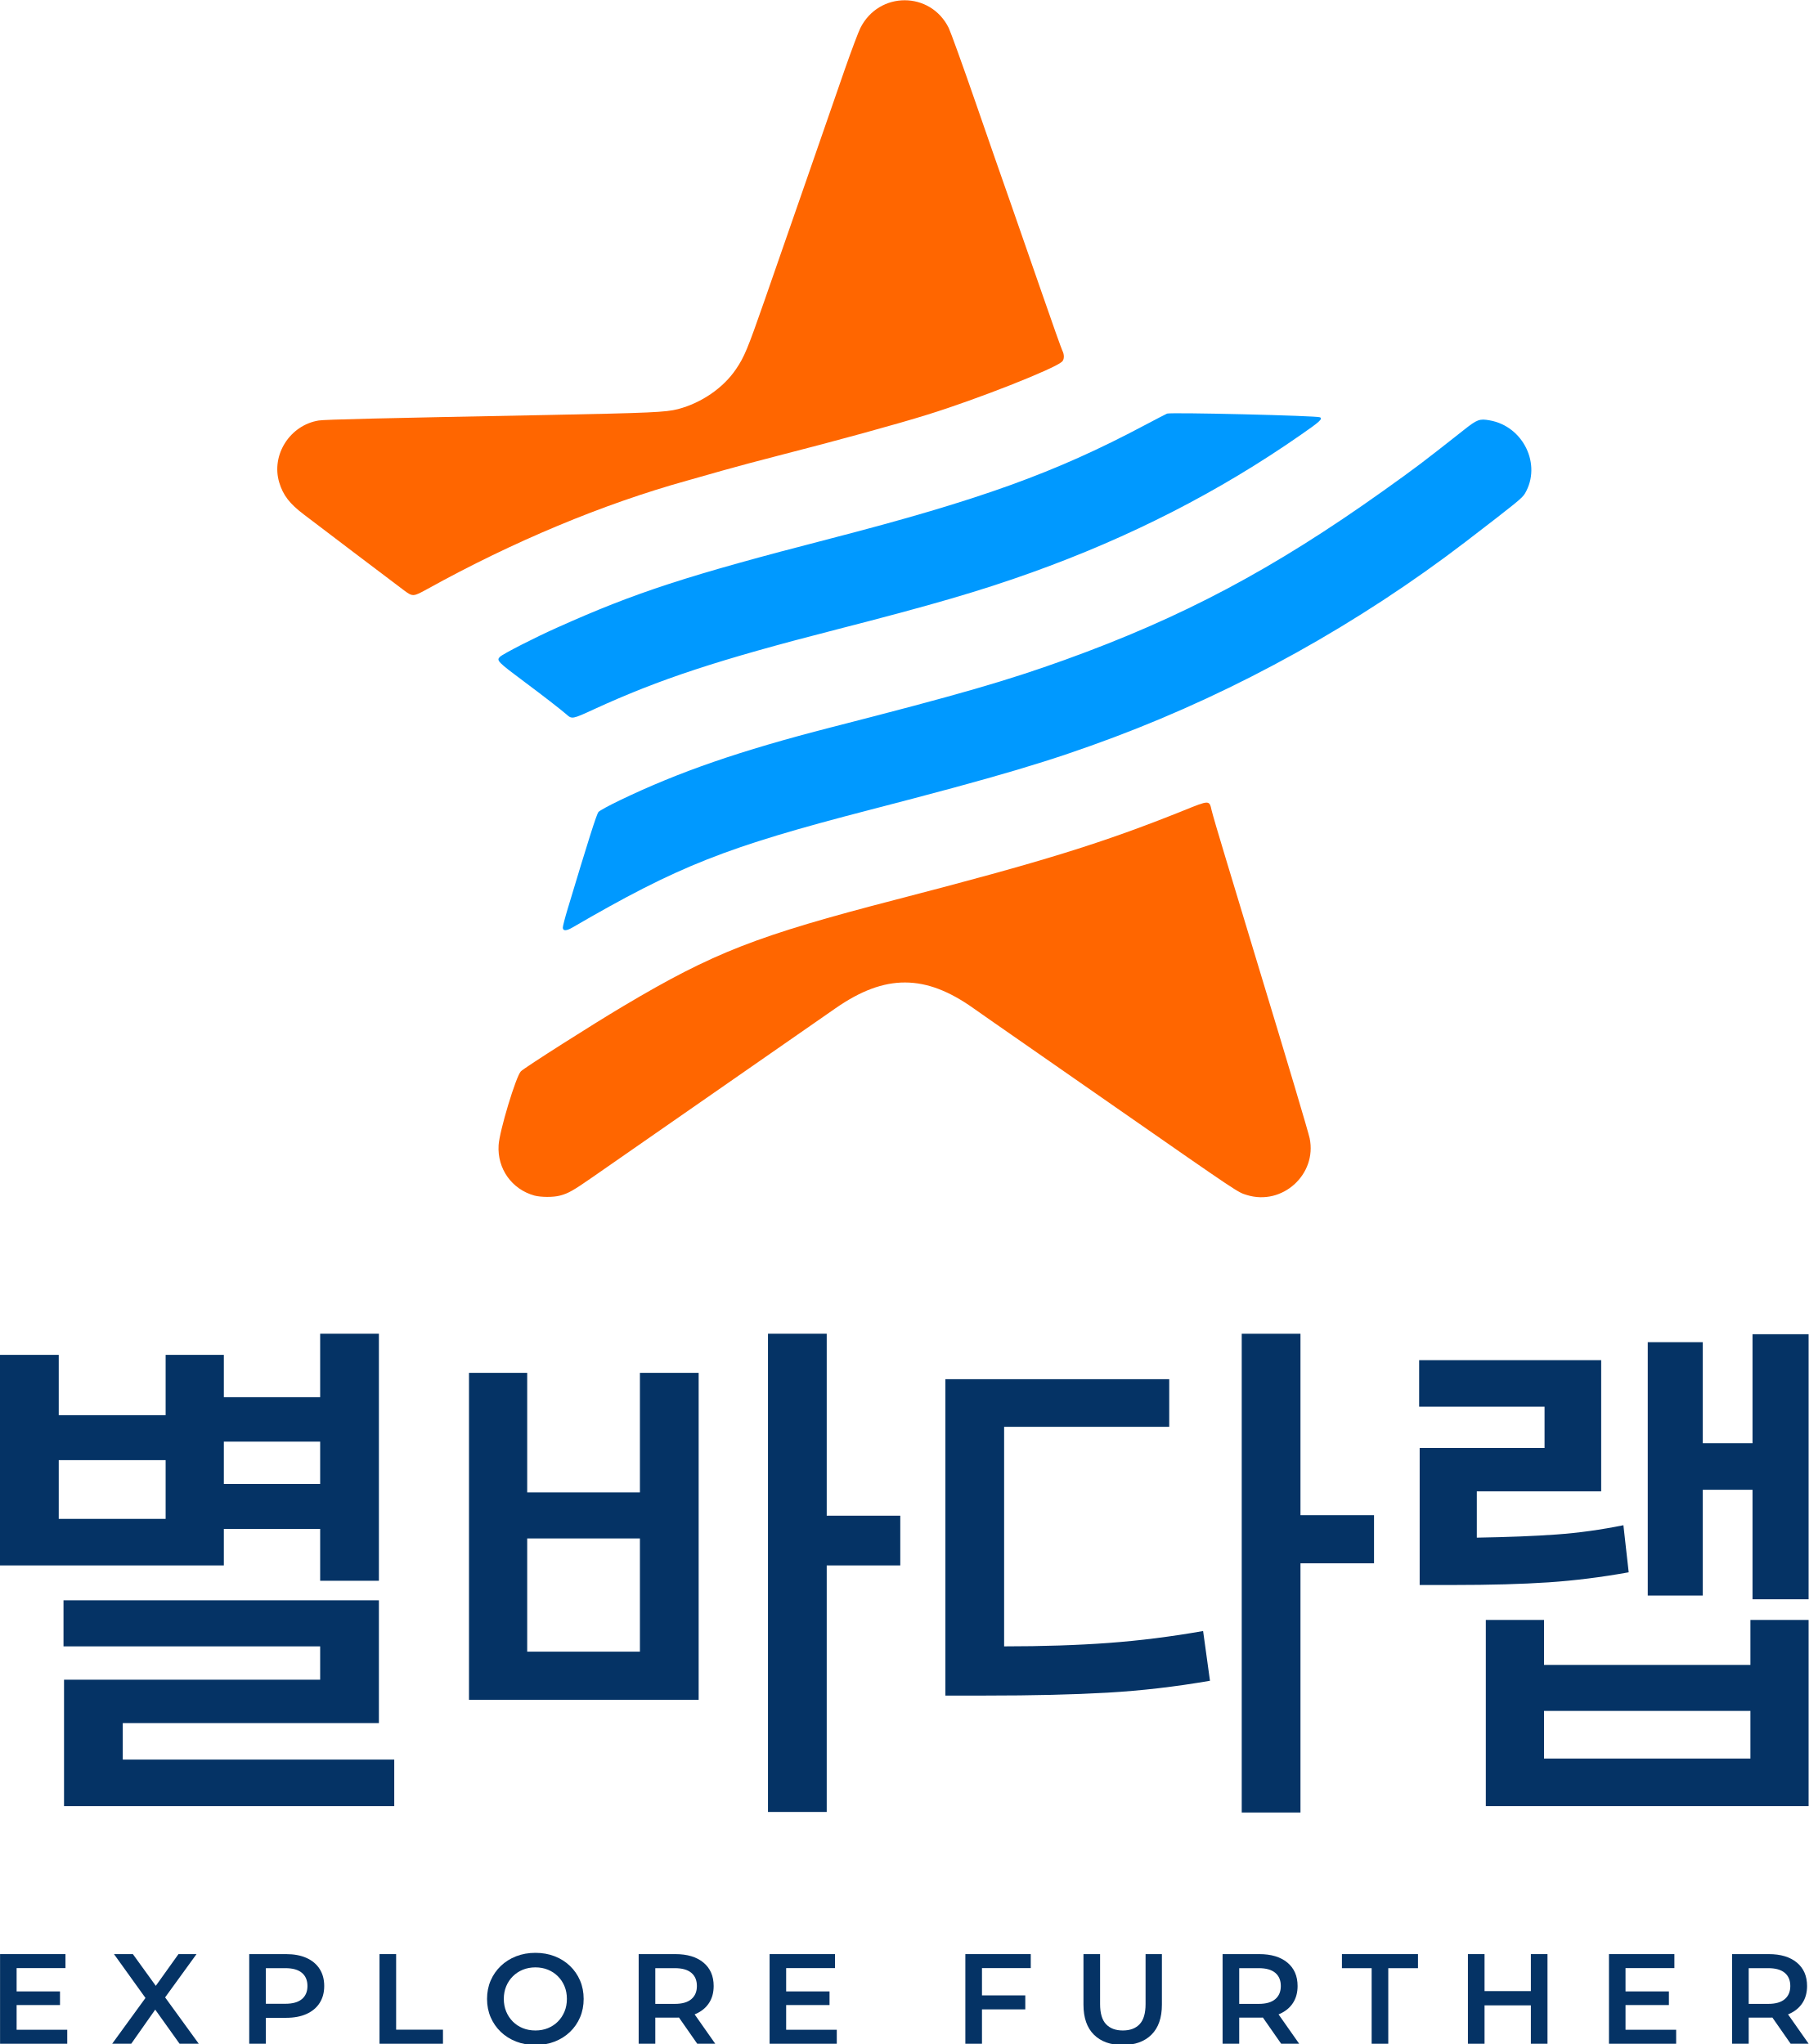
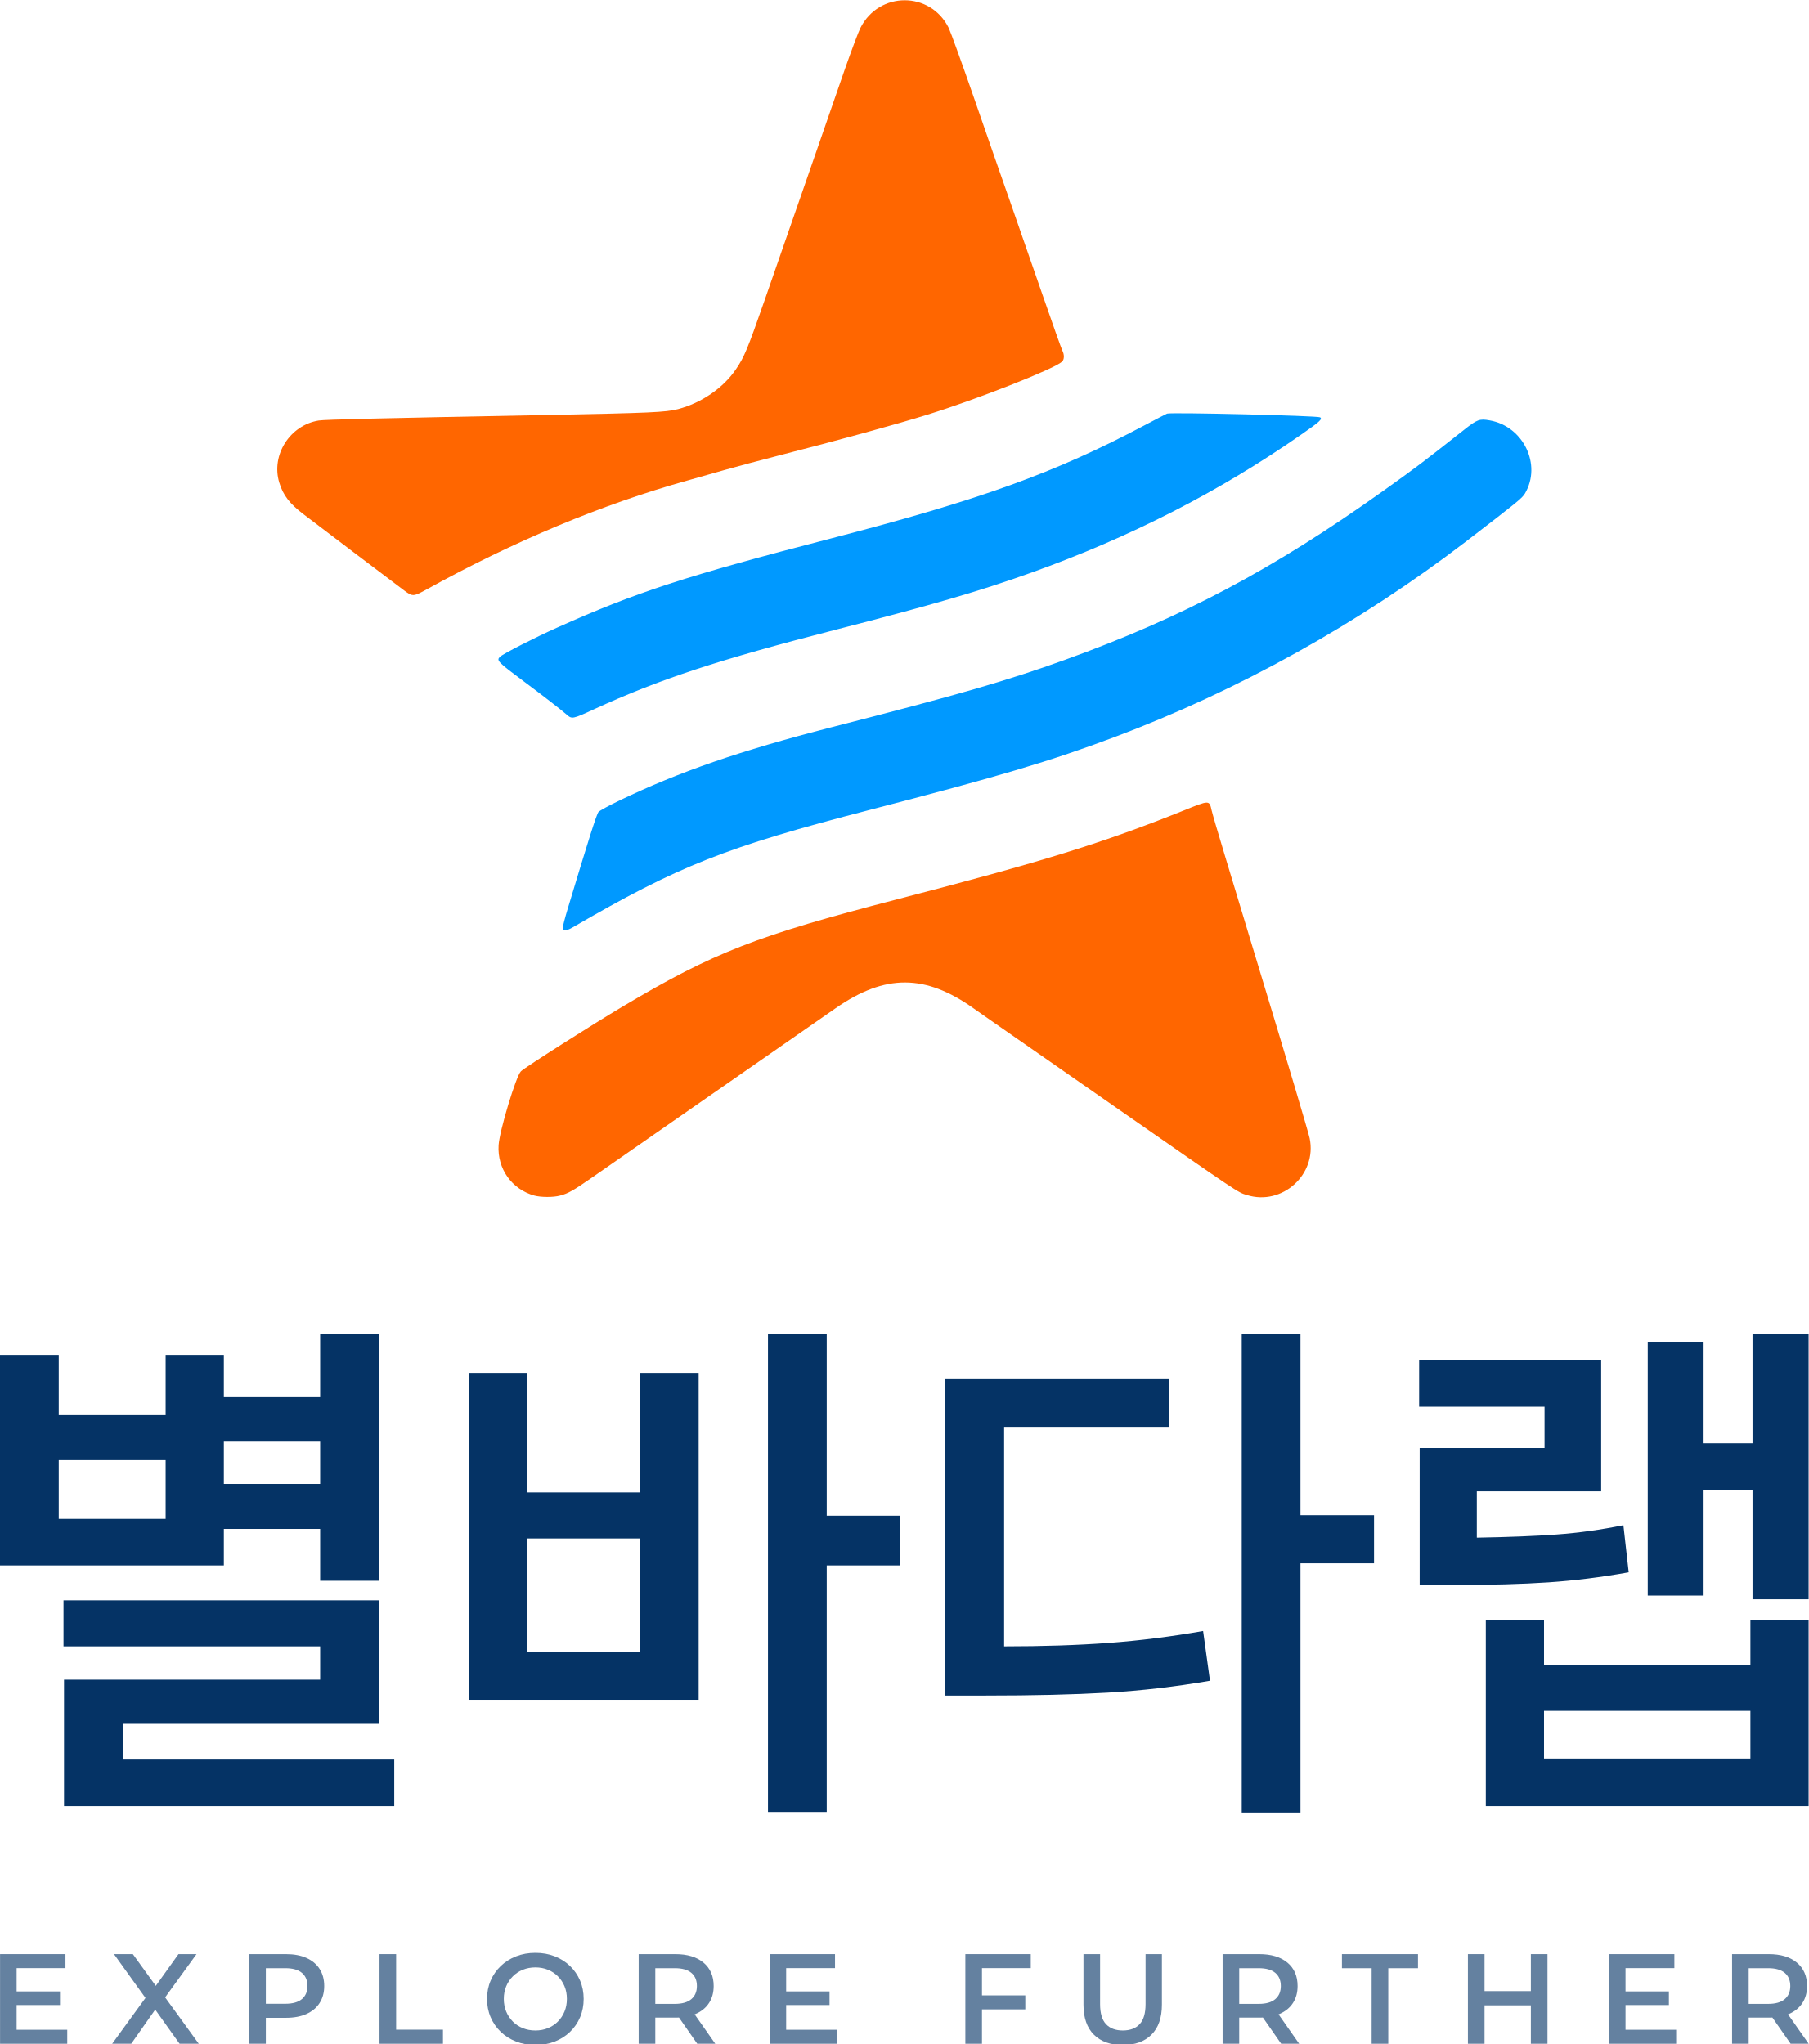
<svg xmlns="http://www.w3.org/2000/svg" viewBox="0 0 690.40 780.25" width="690" height="780" role="img" aria-label="BYULBADA LAB">
  <g transform="translate(62.4043,-31.668) scale(0.417646)">
    <path d="M339.0,1168.6C318.4,1162.9 305.0,1144.1 306.3,1122.6C307.0,1109.8 322.3,1059.2 326.7,1055.0C330.4,1051.4 392.5,1011.9 420.5,995.3C502.9,946.3 542.3,931.0 670.0,897.9C804.3,863.1 858.7,846.2 932.6,816.5C956.1,807.0 955.9,807.0 958.0,816.4C958.6,819.1 964.2,838.4 970.6,859.4C988.1,917.3 997.6,948.9 1003.0,966.5C1026.5,1043.8 1046.4,1110.5 1047.6,1116.2C1054.5,1149.3 1022.5,1178.2 990.2,1168.1C981.7,1165.5 984.5,1167.4 870.0,1087.7C813.1,1048.1 762.9,1013.2 758.5,1010.1C754.1,1007.1 746.0,1001.4 740.5,997.5C696.3,966.0 659.6,965.9 614.5,997.2C602.8,1005.3 414.9,1136.0 392.0,1151.9C374.9,1163.8 369.9,1166.7 362.5,1168.6C356.4,1170.3 345.0,1170.2 339.0,1168.6ZM220.1,615.5C216.7,613.0 196.1,597.4 174.2,580.8C152.4,564.2 131.8,548.6 128.5,546.1C115.3,536.1 109.4,528.5 105.8,516.7C98.2,491.5 115.6,464.2 142.0,460.0C147.9,459.1 197.8,457.9 350.0,455.0C445.8,453.1 458.9,452.5 470.3,449.6C491.8,443.9 511.6,430.3 523.2,413.2C530.9,401.9 533.9,394.6 549.1,351.0C556.8,328.7 574.2,278.8 587.7,240.0C601.1,201.2 617.0,155.5 622.9,138.5C628.9,121.4 635.2,104.6 637.0,101.1C654.0,67.4 701.0,67.4 717.7,101.1C719.4,104.6 730.4,134.9 742.0,168.5C753.6,202.1 768.1,243.7 774.2,261.0C780.2,278.3 793.0,315.2 802.7,343.0C812.3,370.8 820.8,394.7 821.6,396.2C823.5,399.9 823.4,404.4 821.2,406.3C813.9,412.9 743.7,440.6 698.5,454.6C670.3,463.4 616.4,478.2 562.5,492.0C544.9,496.5 522.2,502.6 512.0,505.5C501.8,508.4 486.8,512.7 478.5,515.0C401.6,536.4 319.5,570.7 241.5,613.9C228.3,621.2 227.9,621.2 220.1,615.5Z" fill="#ff6600" />
    <path d="M365.0,923.6C365.0,922.3 367.0,914.5 369.5,906.3C388.6,842.8 395.9,819.8 397.6,817.9C398.6,816.7 407.4,811.9 417.0,807.3C471.2,781.2 526.8,762.0 610.0,740.6C727.5,710.5 770.7,698.0 824.0,678.8C930.8,640.3 1014.0,596.2 1114.5,524.6C1145.5,502.5 1150.7,498.5 1188.5,468.7C1200.7,459.0 1202.9,458.2 1212.2,459.9C1242.9,465.3 1259.9,500.4 1244.4,526.7C1241.9,531.0 1237.4,534.6 1190.0,571.0C1092.7,645.5 982.4,706.9 869.1,749.5C811.1,771.3 764.1,785.3 645.5,816.0C513.5,850.2 470.9,867.1 373.5,923.7C368.1,926.8 365.0,926.8 365.0,923.6ZM368.3,728.7C363.5,724.5 346.1,711.0 330.5,699.4C305.3,680.6 304.1,679.4 307.6,676.0C310.3,673.4 339.3,658.5 359.5,649.5C431.4,617.2 478.3,601.9 609.5,568.0C746.3,532.6 815.2,507.7 896.3,464.6C906.9,459.0 916.3,454.1 917.3,453.7C920.8,452.4 1054.8,455.6 1057.1,457.1C1059.6,458.6 1056.9,461.1 1039.4,473.2C964.6,525.3 883.3,566.8 793.5,599.0C747.0,615.7 702.5,628.7 615.5,651.0C506.8,678.9 453.6,696.4 393.3,724.1C373.8,733.1 373.3,733.2 368.3,728.7Z" fill="#0099ff" />
  </g>
  <path d="M144.636 603.477H122.213V583.68H85.448V597.619H0.0V517.22H22.423V540.249H63.228V517.22H85.448V533.381H122.213V509.14H144.636ZM144.636 657.816H46.865V671.755H150.494V689.531H24.443V641.252H122.213V628.525H24.241V610.951H144.636ZM63.228 579.842V557.419H22.423V579.842ZM122.213 566.51V550.349H85.448V566.51Z" fill="#053365" />
  <path d="M315.581 578.63H343.66V597.619H315.581V691.753H293.159V509.14H315.581ZM201.246 569.742H244.273V524.089H266.696V648.928H179.026V524.089H201.246ZM244.273 630.546V587.316H201.246V630.546Z" fill="#053365" />
  <path d="M496.425 578.428H524.504V596.811H496.425V691.955H474.002V509.14H496.425ZM446.327 544.693H383.302V628.525Q405.421 628.525 423.198 627.212Q440.974 625.899 459.256 622.667L461.882 641.656Q442.085 645.09 422.743 646.201Q403.401 647.312 376.03 647.312H360.879V526.513H446.327Z" fill="#053365" />
  <path d="M690.399 610.547H668.986V568.732H649.998V609.133H628.989V512.372H649.998V550.955H668.986V509.342H690.399ZM589.396 635.596H668.178V618.425H690.399V689.531H567.175V618.425H589.396ZM668.178 671.351V653.17H589.396V671.351ZM611.213 569.338H563.741V587.013Q581.72 586.71 594.244 585.801Q606.768 584.892 619.697 582.266L621.717 600.245Q606.061 603.073 591.063 604.083Q576.064 605.093 554.449 605.093H541.925V552.773H589.598V537.017H541.723V519.24H611.213Z" fill="#053365" />
-   <path d="M0.022 780.255V746.028H24.991V751.368H6.342V774.915H25.669V780.255ZM5.857 765.478V760.273H22.901V765.478Z" fill="#053365" />
-   <path d="M42.817 780.255 57.263 760.384 57.257 765.174 43.512 746.028H50.722L60.946 760.188L57.975 760.237L68.13 746.028H75.015L61.356 764.861V760.248L75.877 780.255H68.55L57.815 765.21L60.676 765.203L50.095 780.255Z" fill="#053365" />
-   <path d="M95.136 780.255V746.028H109.188Q113.724 746.028 116.986 747.486Q120.248 748.944 122.006 751.683Q123.764 754.422 123.764 758.213Q123.764 761.96 122.006 764.696Q120.248 767.432 116.986 768.893Q113.724 770.355 109.188 770.355H98.647L101.482 767.417V780.255ZM101.482 768.093 98.647 764.989H108.923Q113.106 764.989 115.235 763.211Q117.363 761.433 117.363 758.213Q117.363 754.95 115.235 753.171Q113.106 751.393 108.923 751.393H98.647L101.482 748.29Z" fill="#053365" />
-   <path d="M144.87 780.255V746.028H151.215V774.883H169.093V780.255Z" fill="#053365" />
-   <path d="M204.392 780.739Q200.412 780.739 197.028 779.419Q193.644 778.099 191.159 775.721Q188.674 773.343 187.296 770.142Q185.917 766.94 185.917 763.138Q185.917 759.337 187.296 756.139Q188.674 752.942 191.165 750.557Q193.655 748.172 197.024 746.858Q200.393 745.543 204.38 745.543Q208.372 745.543 211.726 746.85Q215.08 748.156 217.561 750.528Q220.042 752.9 221.421 756.111Q222.8 759.323 222.8 763.143Q222.8 766.962 221.421 770.174Q220.042 773.386 217.561 775.756Q215.08 778.126 211.726 779.433Q208.372 780.739 204.392 780.739ZM204.379 775.189Q206.972 775.189 209.157 774.298Q211.341 773.407 212.964 771.781Q214.587 770.155 215.493 767.957Q216.399 765.759 216.399 763.129Q216.399 760.498 215.498 758.317Q214.596 756.135 212.971 754.507Q211.347 752.878 209.16 751.986Q206.973 751.094 204.38 751.094Q201.787 751.094 199.59 751.987Q197.393 752.881 195.761 754.512Q194.129 756.143 193.223 758.328Q192.318 760.513 192.318 763.127Q192.318 765.742 193.221 767.94Q194.125 770.138 195.753 771.779Q197.382 773.42 199.584 774.304Q201.786 775.189 204.379 775.189Z" fill="#053365" />
-   <path d="M243.798 780.255V746.028H257.786Q264.637 746.028 268.531 749.265Q272.426 752.503 272.426 758.213Q272.426 761.96 270.668 764.672Q268.91 767.383 265.648 768.835Q262.386 770.287 257.85 770.287H247.309L250.144 767.417V780.255ZM266.159 780.255 257.494 767.829H264.311L273.032 780.255ZM250.144 768.093 247.309 765.032H257.585Q261.769 765.032 263.897 763.232Q266.025 761.433 266.025 758.213Q266.025 754.95 263.897 753.171Q261.769 751.393 257.585 751.393H247.309L250.144 748.29Z" fill="#053365" />
-   <path d="M293.776 780.255V746.028H318.746V751.368H300.096V774.915H319.424V780.255ZM299.612 765.478V760.273H316.656V765.478Z" fill="#053365" />
-   <path d="M368.501 780.255V746.028H393.471V751.368H374.847V780.255ZM374.32 767.131V761.791H391.381V767.131Z" fill="#053365" />
-   <path d="M428.56 780.739Q421.539 780.739 417.565 776.783Q413.59 772.827 413.59 765.321V746.028H419.935V765.106Q419.935 770.381 422.205 772.785Q424.474 775.189 428.615 775.189Q432.763 775.189 435.03 772.785Q437.296 770.381 437.296 765.106V746.028H443.531V765.321Q443.531 772.827 439.556 776.783Q435.581 780.739 428.56 780.739Z" fill="#053365" />
-   <path d="M466.697 780.255V746.028H480.685Q487.535 746.028 491.43 749.265Q495.324 752.503 495.324 758.213Q495.324 761.96 493.566 764.672Q491.808 767.383 488.546 768.835Q485.284 770.287 480.748 770.287H470.207L473.042 767.417V780.255ZM489.057 780.255 480.392 767.829H487.209L495.93 780.255ZM473.042 768.093 470.207 765.032H480.483Q484.667 765.032 486.795 763.232Q488.923 761.433 488.923 758.213Q488.923 754.95 486.795 753.171Q484.667 751.393 480.483 751.393H470.207L473.042 748.29Z" fill="#053365" />
-   <path d="M523.596 780.255V751.4H512.252V746.028H541.285V751.4H529.941V780.255Z" fill="#053365" />
-   <path d="M584.374 780.255V746.028H590.72V780.255ZM560.345 780.255V746.028H566.69V780.255ZM566.163 765.596V760.155H584.859V765.596Z" fill="#053365" />
-   <path d="M614.185 780.255V746.028H639.155V751.368H620.506V774.915H639.833V780.255ZM620.021 765.478V760.273H637.065V765.478Z" fill="#053365" />
-   <path d="M661.181 780.255V746.028H675.169Q682.019 746.028 685.913 749.265Q689.808 752.503 689.808 758.213Q689.808 761.96 688.05 764.672Q686.292 767.383 683.03 768.835Q679.768 770.287 675.232 770.287H664.691L667.526 767.417V780.255ZM683.541 780.255 674.876 767.829H681.693L690.414 780.255ZM667.526 768.093 664.691 765.032H674.967Q679.151 765.032 681.279 763.232Q683.407 761.433 683.407 758.213Q683.407 754.95 681.279 753.171Q679.151 751.393 674.967 751.393H664.691L667.526 748.29Z" fill="#053365" />
+   <path d="M0.022 780.255V746.028H24.991V751.368H6.342V774.915H25.669V780.255ZM5.857 765.478V760.273H22.901V765.478Z" fill="#6481A0" />
+   <path d="M42.817 780.255 57.263 760.384 57.257 765.174 43.512 746.028H50.722L60.946 760.188L57.975 760.237L68.13 746.028H75.015L61.356 764.861V760.248L75.877 780.255H68.55L57.815 765.21L60.676 765.203L50.095 780.255Z" fill="#6481A0" />
+   <path d="M95.136 780.255V746.028H109.188Q113.724 746.028 116.986 747.486Q120.248 748.944 122.006 751.683Q123.764 754.422 123.764 758.213Q123.764 761.96 122.006 764.696Q120.248 767.432 116.986 768.893Q113.724 770.355 109.188 770.355H98.647L101.482 767.417V780.255ZM101.482 768.093 98.647 764.989H108.923Q113.106 764.989 115.235 763.211Q117.363 761.433 117.363 758.213Q117.363 754.95 115.235 753.171Q113.106 751.393 108.923 751.393H98.647L101.482 748.29Z" fill="#6481A0" />
+   <path d="M144.87 780.255V746.028H151.215V774.883H169.093V780.255Z" fill="#6481A0" />
+   <path d="M204.392 780.739Q200.412 780.739 197.028 779.419Q193.644 778.099 191.159 775.721Q188.674 773.343 187.296 770.142Q185.917 766.94 185.917 763.138Q185.917 759.337 187.296 756.139Q188.674 752.942 191.165 750.557Q193.655 748.172 197.024 746.858Q200.393 745.543 204.38 745.543Q208.372 745.543 211.726 746.85Q215.08 748.156 217.561 750.528Q220.042 752.9 221.421 756.111Q222.8 759.323 222.8 763.143Q222.8 766.962 221.421 770.174Q220.042 773.386 217.561 775.756Q215.08 778.126 211.726 779.433Q208.372 780.739 204.392 780.739ZM204.379 775.189Q206.972 775.189 209.157 774.298Q211.341 773.407 212.964 771.781Q214.587 770.155 215.493 767.957Q216.399 765.759 216.399 763.129Q216.399 760.498 215.498 758.317Q214.596 756.135 212.971 754.507Q211.347 752.878 209.16 751.986Q206.973 751.094 204.38 751.094Q201.787 751.094 199.59 751.987Q197.393 752.881 195.761 754.512Q194.129 756.143 193.223 758.328Q192.318 760.513 192.318 763.127Q192.318 765.742 193.221 767.94Q194.125 770.138 195.753 771.779Q197.382 773.42 199.584 774.304Q201.786 775.189 204.379 775.189Z" fill="#6481A0" />
+   <path d="M243.798 780.255V746.028H257.786Q264.637 746.028 268.531 749.265Q272.426 752.503 272.426 758.213Q272.426 761.96 270.668 764.672Q268.91 767.383 265.648 768.835Q262.386 770.287 257.85 770.287H247.309L250.144 767.417V780.255ZM266.159 780.255 257.494 767.829H264.311L273.032 780.255ZM250.144 768.093 247.309 765.032H257.585Q261.769 765.032 263.897 763.232Q266.025 761.433 266.025 758.213Q266.025 754.95 263.897 753.171Q261.769 751.393 257.585 751.393H247.309L250.144 748.29Z" fill="#6481A0" />
+   <path d="M293.776 780.255V746.028H318.746V751.368H300.096V774.915H319.424V780.255ZM299.612 765.478V760.273H316.656V765.478Z" fill="#6481A0" />
+   <path d="M368.501 780.255V746.028H393.471V751.368H374.847V780.255ZM374.32 767.131V761.791H391.381V767.131Z" fill="#6481A0" />
+   <path d="M428.56 780.739Q421.539 780.739 417.565 776.783Q413.59 772.827 413.59 765.321V746.028H419.935V765.106Q419.935 770.381 422.205 772.785Q424.474 775.189 428.615 775.189Q432.763 775.189 435.03 772.785Q437.296 770.381 437.296 765.106V746.028H443.531V765.321Q443.531 772.827 439.556 776.783Q435.581 780.739 428.56 780.739Z" fill="#6481A0" />
+   <path d="M466.697 780.255V746.028H480.685Q487.535 746.028 491.43 749.265Q495.324 752.503 495.324 758.213Q495.324 761.96 493.566 764.672Q491.808 767.383 488.546 768.835Q485.284 770.287 480.748 770.287H470.207L473.042 767.417V780.255ZM489.057 780.255 480.392 767.829H487.209L495.93 780.255ZM473.042 768.093 470.207 765.032H480.483Q484.667 765.032 486.795 763.232Q488.923 761.433 488.923 758.213Q488.923 754.95 486.795 753.171Q484.667 751.393 480.483 751.393H470.207L473.042 748.29Z" fill="#6481A0" />
+   <path d="M523.596 780.255V751.4H512.252V746.028H541.285V751.4H529.941V780.255Z" fill="#6481A0" />
+   <path d="M584.374 780.255V746.028H590.72V780.255ZM560.345 780.255V746.028H566.69V780.255ZM566.163 765.596V760.155H584.859V765.596Z" fill="#6481A0" />
+   <path d="M614.185 780.255V746.028H639.155V751.368H620.506V774.915H639.833V780.255ZM620.021 765.478V760.273H637.065V765.478Z" fill="#6481A0" />
+   <path d="M661.181 780.255V746.028H675.169Q682.019 746.028 685.913 749.265Q689.808 752.503 689.808 758.213Q689.808 761.96 688.05 764.672Q686.292 767.383 683.03 768.835Q679.768 770.287 675.232 770.287H664.691L667.526 767.417V780.255ZM683.541 780.255 674.876 767.829H681.693L690.414 780.255ZM667.526 768.093 664.691 765.032H674.967Q679.151 765.032 681.279 763.232Q683.407 761.433 683.407 758.213Q683.407 754.95 681.279 753.171Q679.151 751.393 674.967 751.393H664.691L667.526 748.29Z" fill="#6481A0" />
</svg>
